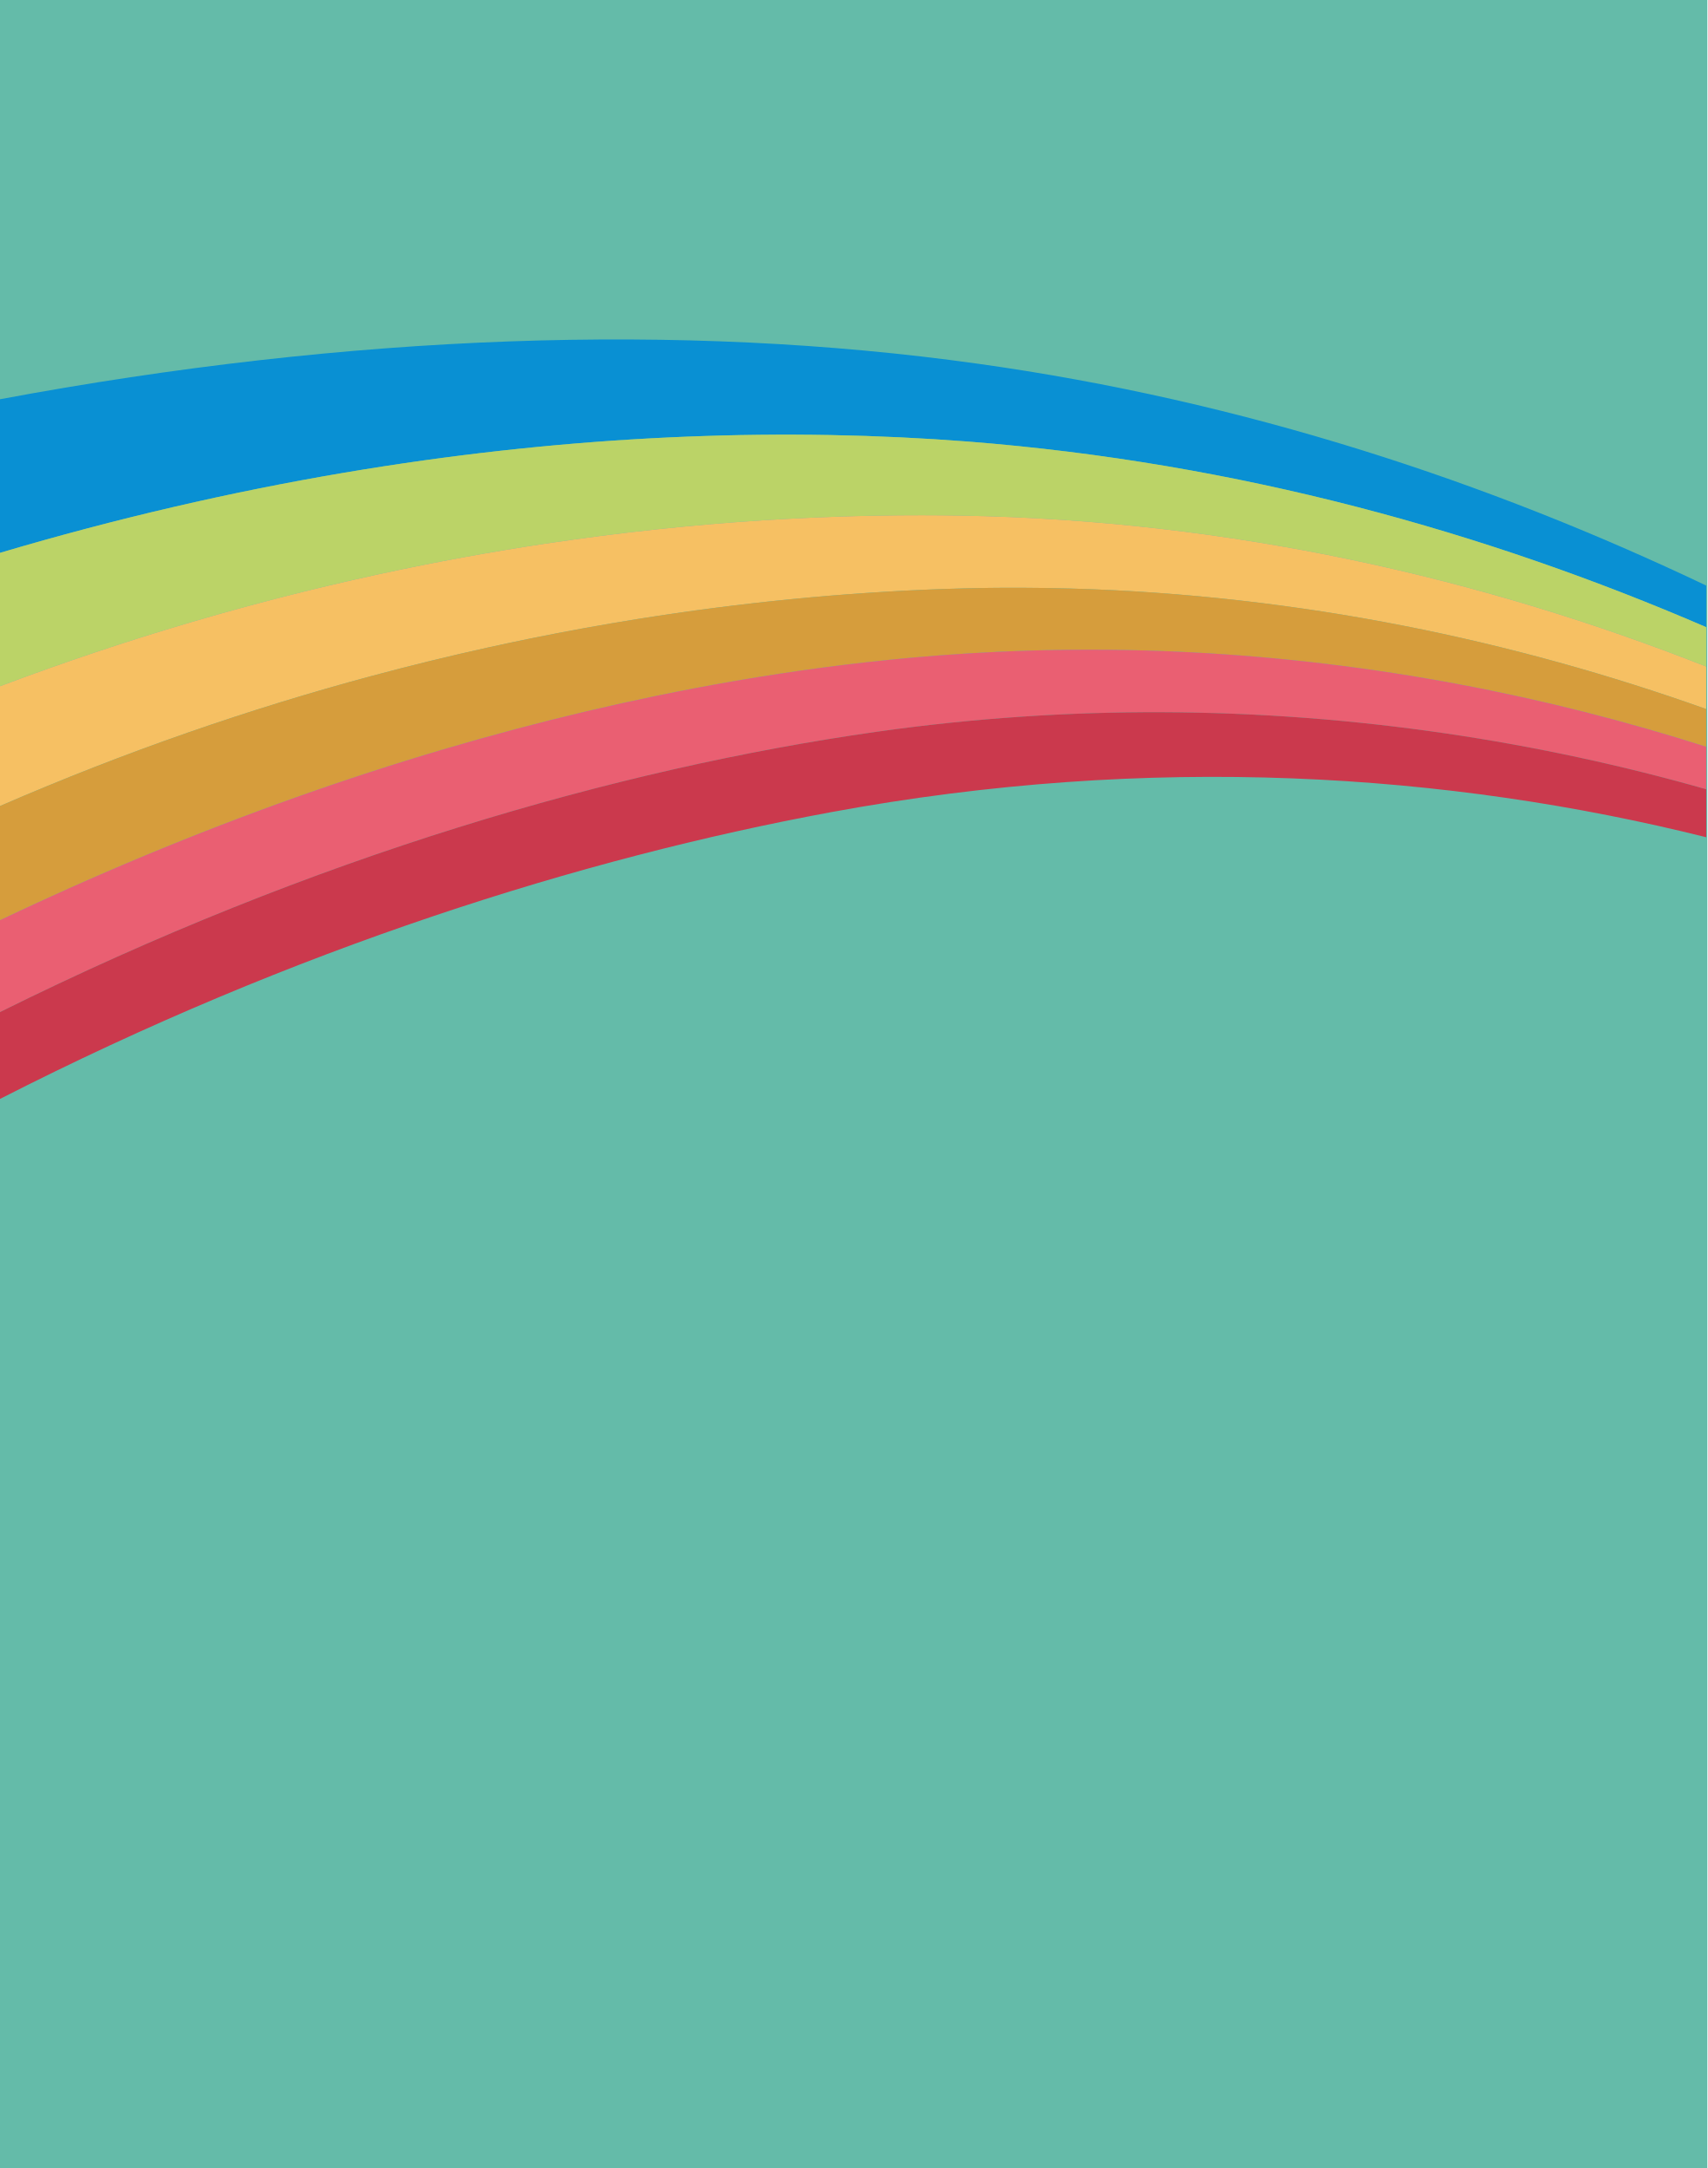
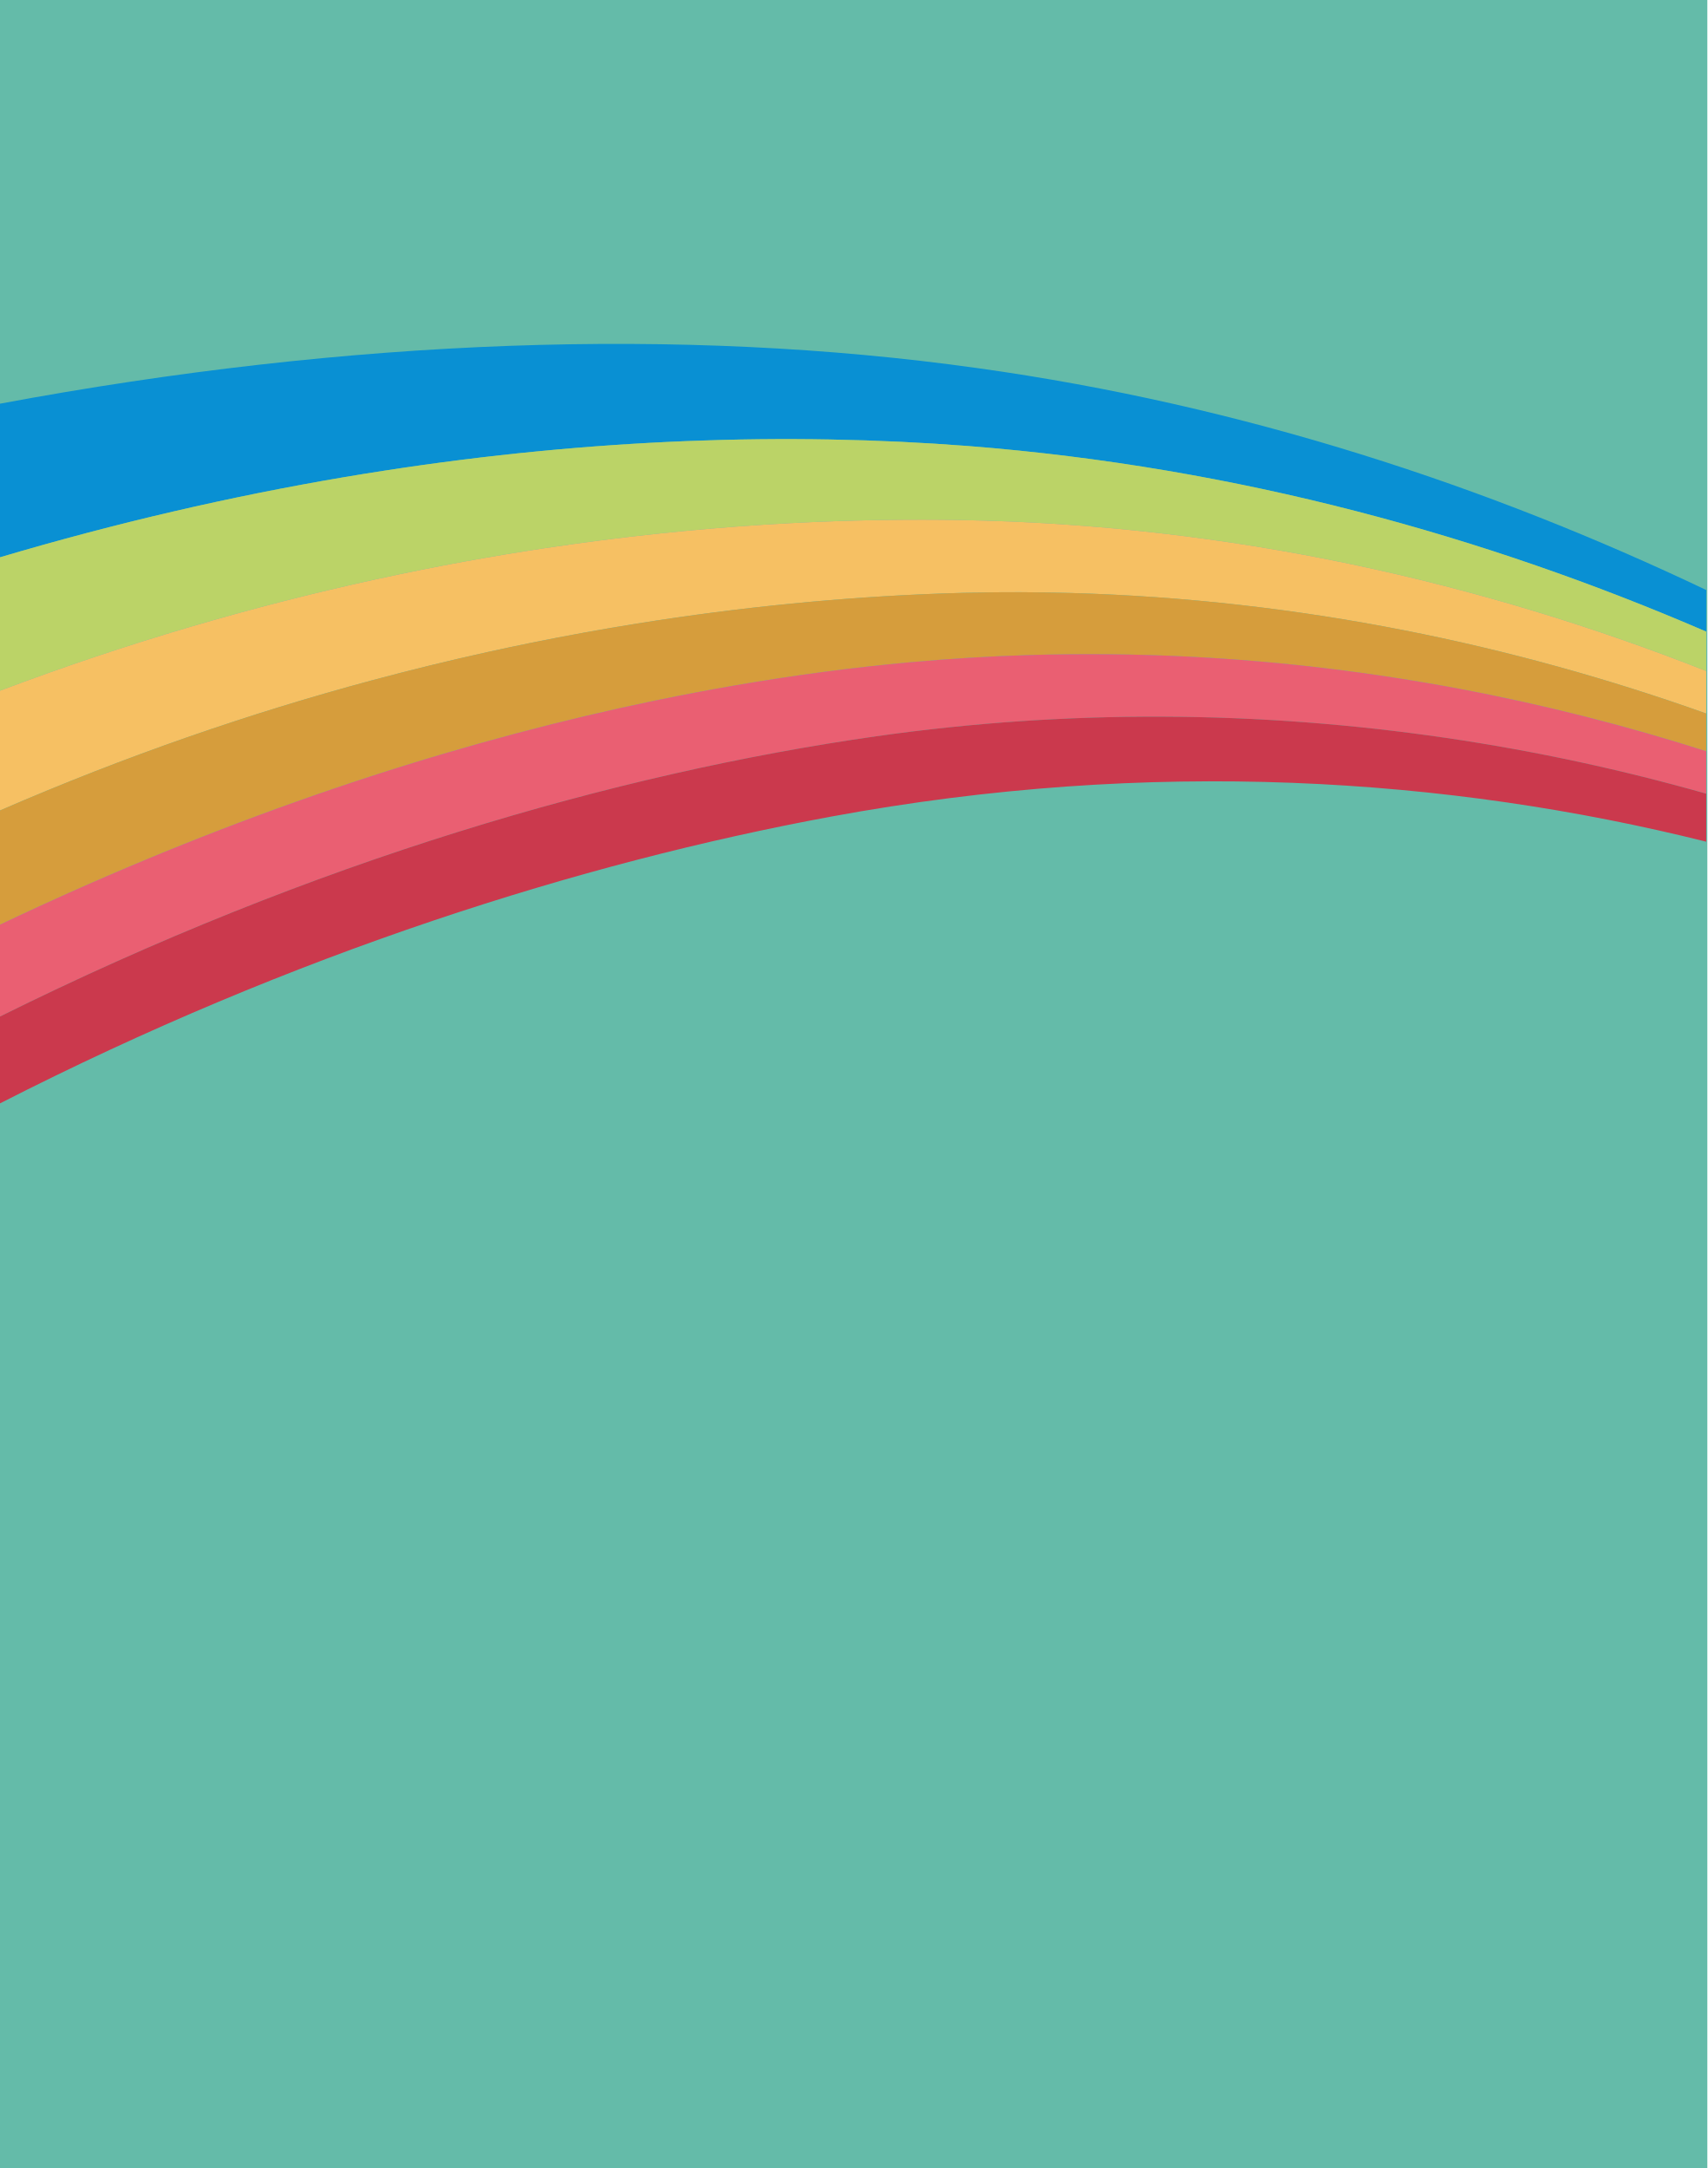
<svg xmlns="http://www.w3.org/2000/svg" version="1.1" id="Layer_1" x="0px" y="0px" width="768px" height="975px" viewBox="0 0 768 975" enable-background="new 0 0 768 975" xml:space="preserve">
  <g id="background">
    <rect fill="#64BBA9" width="768" height="975" />
  </g>
  <g>
-     <path fill="none" d="M154.427,212.656c6.238-1.059,12.457-2.065,18.655-3.022C166.884,210.591,160.666,211.598,154.427,212.656z" />
-     <path fill="#0990D3" d="M0,248.629c52.477-15.547,104.091-27.43,154.427-35.973c6.238-1.059,12.457-2.065,18.655-3.022   c92.973-14.353,181.354-17.319,262.491-11.043c121.494,9.536,232.817,40.678,331.931,83.465v-18.712   c-97.864-46.589-207.522-83.052-328.036-99.828C306.655,144.937,157.551,150.15,0,179.551V248.629z" />
-     <path fill="#BBD367" d="M173.082,209.634c-6.198,0.957-12.417,1.964-18.655,3.022C104.091,221.199,52.477,233.082,0,248.63v59.985   c57.26-21.579,113.86-38.035,168.982-50.064c0.592-0.129,1.181-0.252,1.774-0.38c25.064-5.431,49.821-9.955,74.192-13.629   c4.367-0.658,8.717-1.28,13.059-1.884c8.059-1.123,16.079-2.163,24.048-3.104c0.457-0.056,0.912-0.104,1.369-0.155   c32.312-3.777,63.848-6.081,94.419-7.084c2.278-0.074,4.548-0.141,6.814-0.2c2.492-0.066,4.977-0.126,7.456-0.174   c4.188-0.084,8.358-0.146,12.509-0.181c3.394-0.027,6.774-0.046,10.141-0.042c5.645,0.006,11.247,0.058,16.812,0.15   c122.683,2.046,235.612,28.351,335.929,67.898v-17.711c-99.112-42.787-210.437-73.929-331.931-83.465   C354.436,192.314,266.055,195.281,173.082,209.634z" />
-     <path fill="#F6C063" d="M180.225,300.569c4.351-1.118,8.69-2.204,13.019-3.265c8.658-2.119,17.276-4.125,25.846-6.018   c6.53-1.443,13.033-2.823,19.507-4.141c16.187-3.29,32.194-6.191,47.998-8.726c47.411-7.596,92.977-11.878,135.983-13.472   c7.448-0.276,14.859-0.459,22.234-0.551c4.914-0.062,9.812-0.084,14.696-0.065c7.323,0.026,14.61,0.141,21.856,0.342   c103.947,2.894,199.983,23.516,286.138,54.211v-19.118c-100.317-39.548-213.247-65.853-335.929-67.898   c-5.564-0.094-11.169-0.146-16.812-0.15c-3.363-0.004-6.747,0.015-10.141,0.042c-4.148,0.034-8.32,0.097-12.509,0.181   c-2.479,0.048-4.964,0.106-7.456,0.174c-2.268,0.061-4.536,0.126-6.814,0.2c-30.57,1.003-62.105,3.307-94.419,7.084   c-0.457,0.052-0.912,0.101-1.369,0.155c-7.969,0.94-15.989,1.98-24.048,3.104c-4.341,0.604-8.692,1.226-13.059,1.884   c-24.371,3.674-49.128,8.198-74.192,13.629c-0.593,0.128-1.182,0.251-1.774,0.38C113.861,270.581,57.26,287.036,0,308.616v53.872   c56.585-24.59,112.614-43.823,167.146-58.482C171.514,302.831,175.875,301.686,180.225,300.569z" />
-     <path fill="#D69D3C" d="M30.789,399.622c92.077-41.186,181.255-69.503,264.358-86.67c11.871-2.452,23.62-4.677,35.233-6.678   c27.099-4.672,53.473-8.132,79.005-10.442c17.717-1.607,35.254-2.667,52.602-3.211c12.385-0.388,24.674-0.516,36.856-0.396   c12.185,0.121,24.264,0.49,36.229,1.096c83.426,4.213,161.496,19.873,232.432,42.525v-16.959   c-86.153-30.694-182.188-51.315-286.136-54.21c-7.246-0.201-14.533-0.314-21.856-0.342c-4.884-0.019-9.78,0.003-14.696,0.065   c-7.375,0.092-14.786,0.273-22.234,0.551c-43.006,1.594-88.572,5.876-135.983,13.472c-15.804,2.533-31.812,5.436-47.998,8.726   c-6.474,1.316-12.978,2.696-19.507,4.141c-8.57,1.893-17.188,3.898-25.846,6.018c-4.329,1.061-8.668,2.146-13.019,3.265   c-4.351,1.116-8.711,2.262-13.079,3.437C112.616,318.668,56.586,337.902,0,362.492v51.341c5.882-2.797,11.755-5.547,17.616-8.239   C22.013,403.574,26.404,401.585,30.789,399.622z" />
-     <path fill="#EA5F72" d="M767.504,354.941v-19.096c-70.936-22.652-149.006-38.312-232.432-42.525   c-11.967-0.605-24.046-0.975-36.229-1.096c-12.184-0.119-24.473,0.009-36.856,0.396c-17.348,0.544-34.885,1.604-52.602,3.211   c-25.532,2.311-51.906,5.771-79.005,10.442c-11.613,2.001-23.362,4.226-35.233,6.678c-83.103,17.167-172.281,45.484-264.358,86.67   c-4.385,1.963-8.776,3.952-13.173,5.972c-5.861,2.692-11.734,5.442-17.616,8.239v41.321   c140.994-70.01,277.138-109.411,394.196-126.044c43.722-6.188,86.582-8.951,128.271-8.815l0,0h0.001   C610.303,320.581,692.938,333.753,767.504,354.941z" />
-     <path fill="#CB394D" d="M767.504,354.941c-74.564-21.188-157.201-34.36-245.034-34.646h-0.001   c-41.689-0.136-84.551,2.63-128.27,8.815C277.14,345.743,140.995,385.146,0,455.154v39.062   c132.384-67.615,261.748-108.241,373.612-128.928c144.343-26.664,277.925-17.714,393.892,11.237V354.941z" />
+     <path fill="none" d="M154.427,214.656c6.238-1.059,12.457-2.065,18.655-3.022C166.884,212.591,160.666,213.598,154.427,214.656z" />
+     <path fill="#0990D3" d="M0,250.629c52.477-15.547,104.091-27.43,154.427-35.973c6.238-1.059,12.457-2.065,18.655-3.022   c92.973-14.353,181.354-17.319,262.491-11.043c121.494,9.536,232.816,40.678,331.931,83.465v-18.712   c-97.864-46.589-207.521-83.052-328.036-99.828C306.655,146.937,157.551,152.15,0,181.551V250.629z" />
+     <path fill="#BBD367" d="M173.082,211.634c-6.198,0.957-12.417,1.964-18.655,3.022C104.091,223.199,52.477,235.082,0,250.63v59.985   c57.26-21.579,113.86-38.035,168.982-50.064c0.592-0.129,1.181-0.252,1.774-0.38c25.064-5.431,49.821-9.955,74.192-13.629   c4.367-0.658,8.717-1.28,13.059-1.884c8.059-1.123,16.079-2.163,24.048-3.104c0.457-0.056,0.912-0.104,1.369-0.155   c32.312-3.777,63.848-6.081,94.419-7.084c2.278-0.074,4.548-0.141,6.814-0.2c2.492-0.066,4.977-0.126,7.456-0.174   c4.188-0.084,8.357-0.146,12.509-0.181c3.394-0.027,6.773-0.046,10.141-0.042c5.646,0.006,11.247,0.058,16.812,0.15   c122.683,2.046,235.612,28.351,335.929,67.898v-17.711c-99.112-42.787-210.437-73.929-331.931-83.465   C354.436,194.314,266.055,197.281,173.082,211.634z" />
+     <path fill="#F6C063" d="M180.225,302.569c4.351-1.118,8.69-2.204,13.019-3.265c8.658-2.119,17.276-4.125,25.846-6.018   c6.53-1.443,13.033-2.823,19.507-4.141c16.187-3.29,32.194-6.191,47.998-8.726c47.411-7.596,92.977-11.878,135.983-13.472   c7.448-0.276,14.859-0.459,22.234-0.551c4.913-0.062,9.812-0.084,14.695-0.065c7.323,0.026,14.61,0.141,21.856,0.342   c103.946,2.894,199.982,23.516,286.138,54.211v-19.118c-100.317-39.548-213.247-65.853-335.929-67.898   c-5.564-0.094-11.169-0.146-16.812-0.15c-3.362-0.004-6.747,0.015-10.141,0.042c-4.148,0.034-8.32,0.097-12.509,0.181   c-2.479,0.048-4.964,0.106-7.456,0.174c-2.269,0.061-4.536,0.126-6.814,0.2c-30.569,1.003-62.104,3.307-94.419,7.084   c-0.457,0.052-0.912,0.101-1.369,0.155c-7.969,0.94-15.989,1.98-24.048,3.104c-4.341,0.604-8.692,1.226-13.059,1.884   c-24.371,3.674-49.128,8.198-74.192,13.629c-0.593,0.128-1.182,0.251-1.774,0.38C113.861,272.581,57.26,289.036,0,310.616v53.872   c56.585-24.59,112.614-43.823,167.146-58.482C171.514,304.831,175.875,303.686,180.225,302.569z" />
+     <path fill="#D69D3C" d="M30.789,401.622c92.077-41.186,181.255-69.503,264.358-86.67c11.871-2.452,23.62-4.677,35.233-6.678   c27.099-4.672,53.473-8.132,79.005-10.442c17.717-1.607,35.254-2.667,52.603-3.211c12.385-0.388,24.674-0.516,36.855-0.396   c12.186,0.121,24.265,0.49,36.229,1.096c83.426,4.213,161.496,19.873,232.432,42.525v-16.959   c-86.153-30.694-182.188-51.315-286.136-54.21c-7.246-0.201-14.533-0.314-21.856-0.342c-4.884-0.019-9.779,0.003-14.695,0.065   c-7.375,0.092-14.786,0.273-22.234,0.551c-43.006,1.594-88.572,5.876-135.983,13.472c-15.804,2.533-31.812,5.436-47.998,8.726   c-6.474,1.316-12.978,2.696-19.507,4.141c-8.57,1.893-17.188,3.898-25.846,6.018c-4.329,1.061-8.668,2.146-13.019,3.265   c-4.351,1.116-8.711,2.262-13.079,3.437C112.616,320.668,56.586,339.902,0,364.492v51.341c5.882-2.797,11.755-5.547,17.616-8.239   C22.013,405.574,26.404,403.585,30.789,401.622z" />
+     <path fill="#EA5F72" d="M767.504,356.941v-19.096c-70.936-22.652-149.006-38.312-232.432-42.525   c-11.967-0.605-24.046-0.975-36.229-1.096c-12.184-0.119-24.473,0.009-36.855,0.396c-17.349,0.544-34.886,1.604-52.603,3.211   c-25.531,2.311-51.905,5.771-79.005,10.442c-11.613,2.001-23.362,4.226-35.233,6.678c-83.103,17.167-172.281,45.484-264.358,86.67   c-4.385,1.963-8.776,3.952-13.173,5.972c-5.861,2.692-11.734,5.442-17.616,8.239v41.321   c140.994-70.01,277.138-109.411,394.196-126.044c43.722-6.188,86.582-8.951,128.271-8.815l0,0h0.001   C610.303,322.581,692.938,335.753,767.504,356.941z" />
+     <path fill="#CB394D" d="M767.504,356.941c-74.563-21.188-157.201-34.36-245.034-34.646h-0.001   c-41.688-0.136-84.551,2.63-128.27,8.815C277.14,347.743,140.995,387.146,0,457.154v39.062   c132.384-67.615,261.748-108.241,373.612-128.928c144.343-26.664,277.925-17.714,393.892,11.237V356.941z" />
  </g>
</svg>
